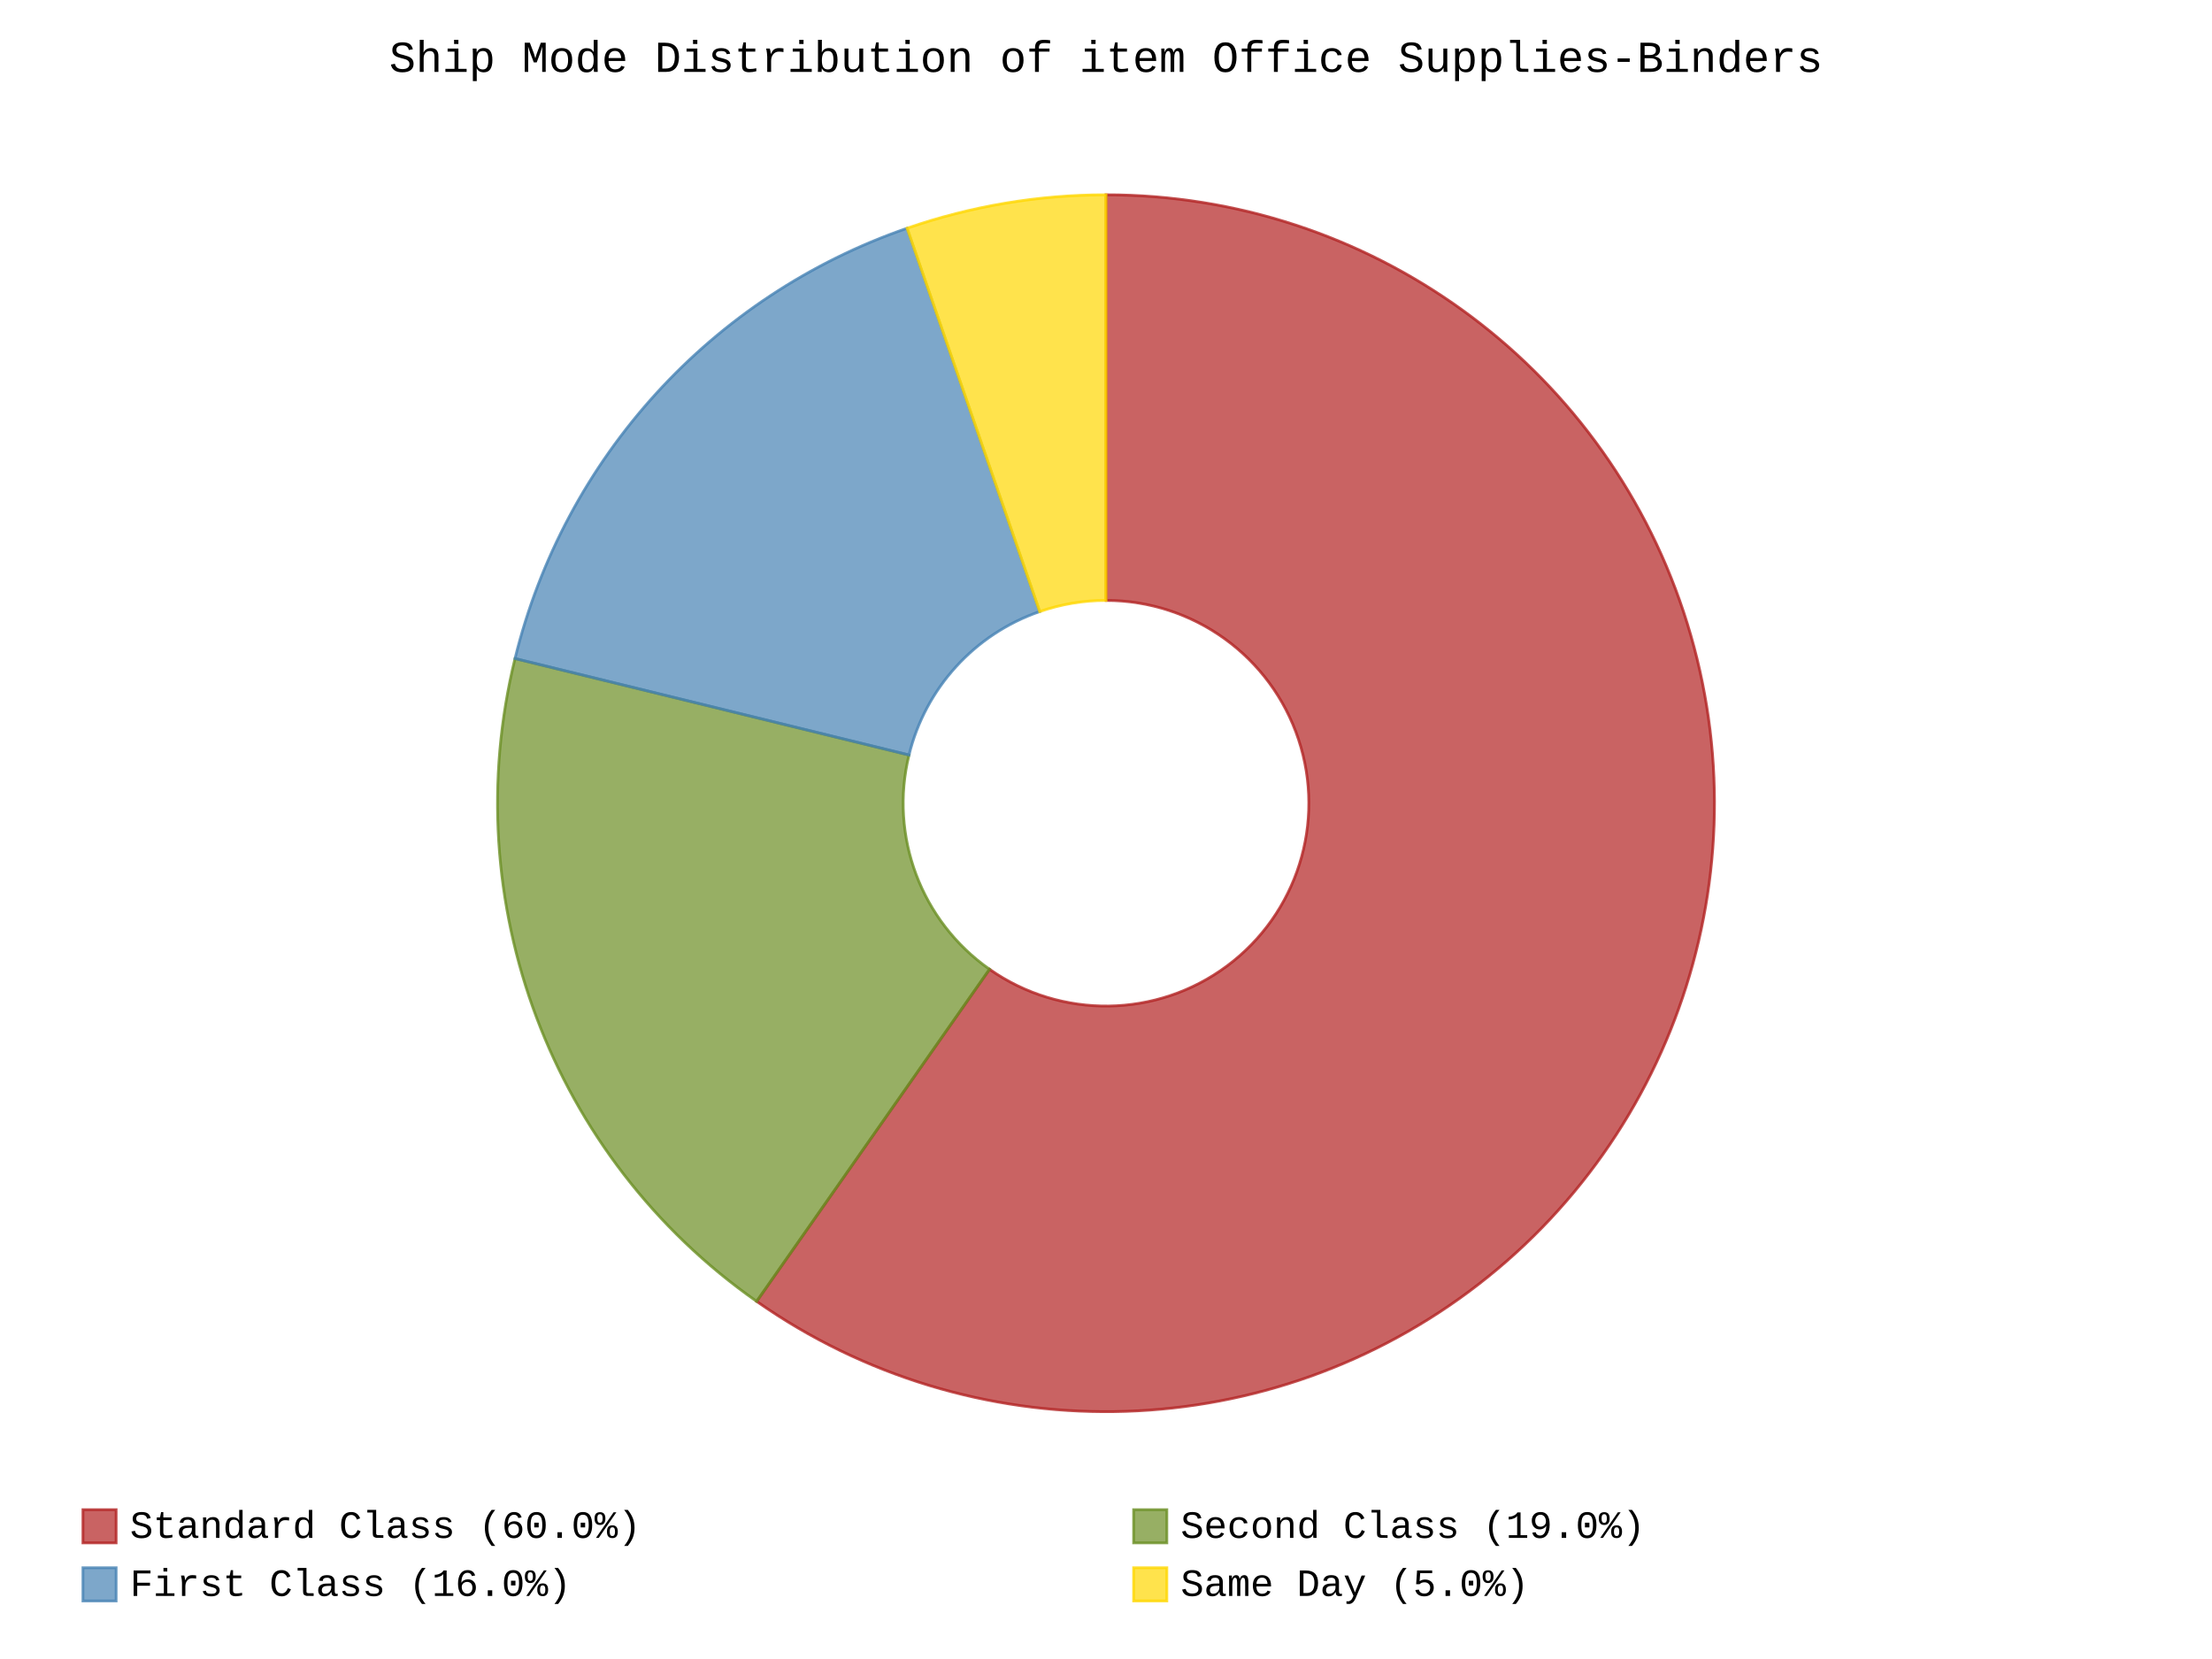
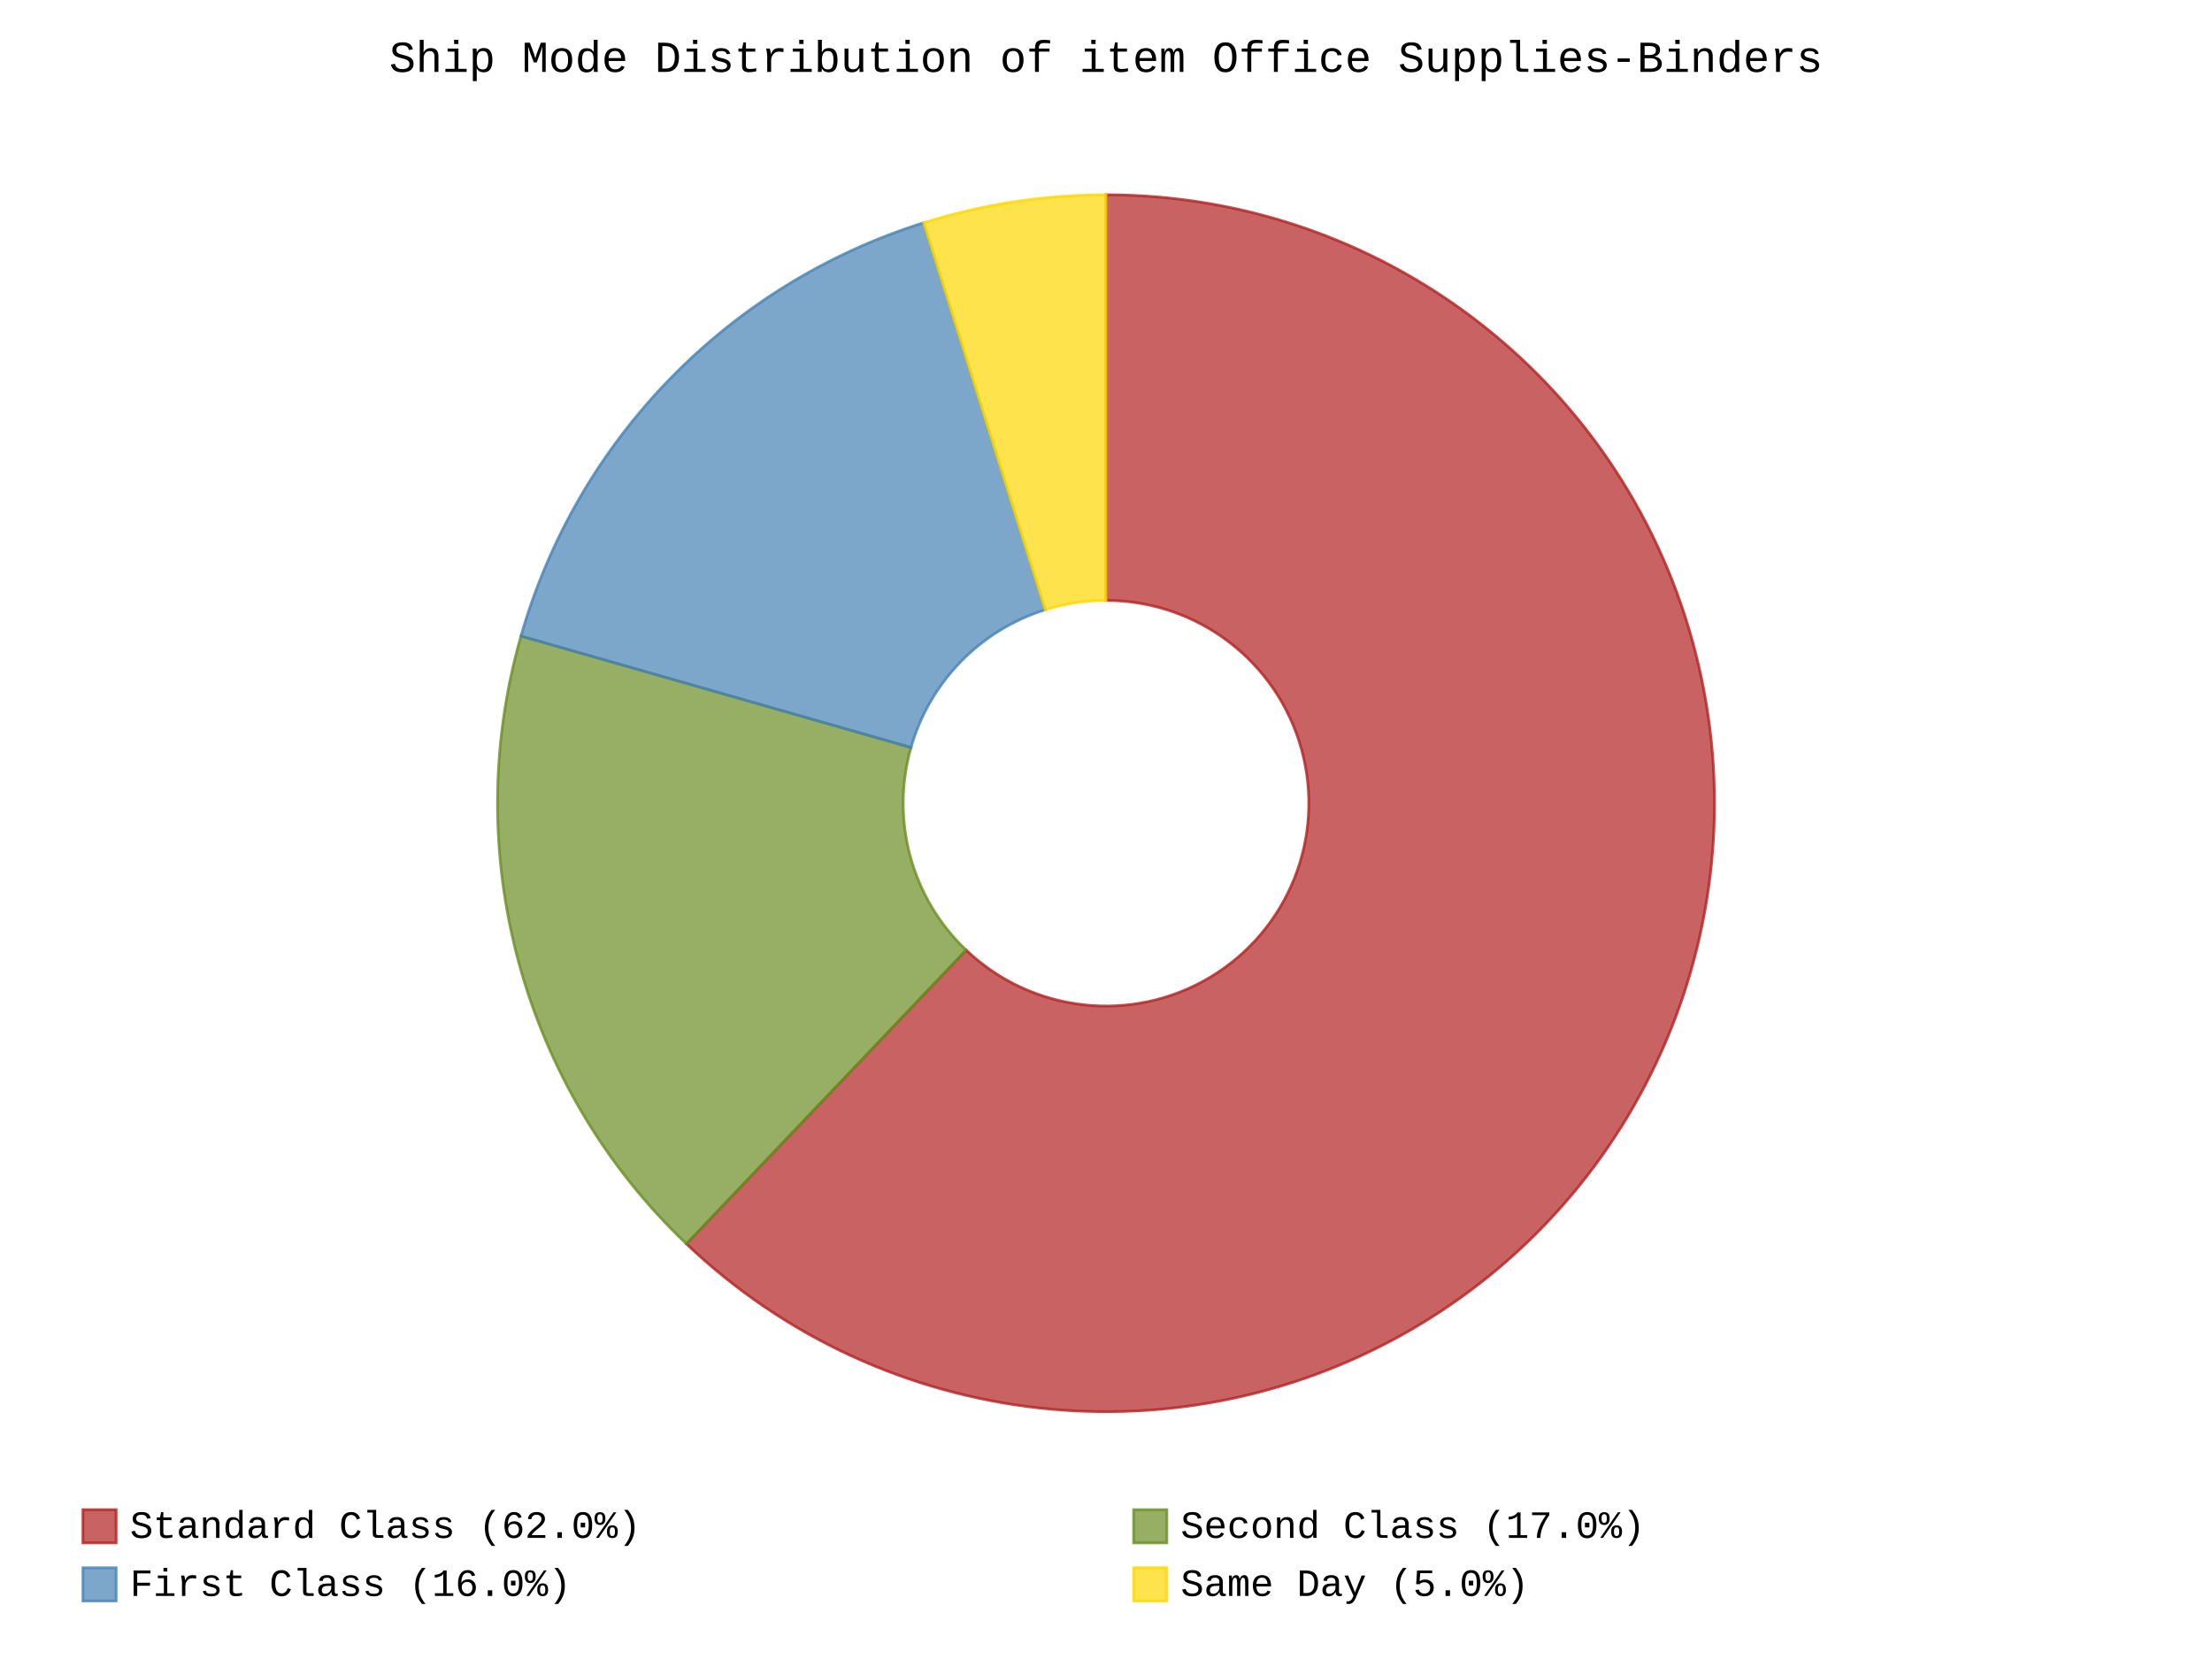
- <svg xmlns="http://www.w3.org/2000/svg" id="chart-ede6158d-0076-49ba-aa2b-e4095f78c84a" class="pygal-chart" viewBox="0 0 800 600">
+ <svg xmlns="http://www.w3.org/2000/svg" id="chart-73575e61-1602-41e5-8e16-4389635ae0ec" class="pygal-chart" viewBox="0 0 800 600">
  <defs>
-     <style type="text/css">#chart-ede6158d-0076-49ba-aa2b-e4095f78c84a{-webkit-user-select:none;-webkit-font-smoothing:antialiased;font-family:Consolas,"Liberation Mono",Menlo,Courier,monospace}#chart-ede6158d-0076-49ba-aa2b-e4095f78c84a .title{font-family:Consolas,"Liberation Mono",Menlo,Courier,monospace;font-size:16px}#chart-ede6158d-0076-49ba-aa2b-e4095f78c84a .legends .legend text{font-family:Consolas,"Liberation Mono",Menlo,Courier,monospace;font-size:14px}#chart-ede6158d-0076-49ba-aa2b-e4095f78c84a .axis text{font-family:Consolas,"Liberation Mono",Menlo,Courier,monospace;font-size:10px}#chart-ede6158d-0076-49ba-aa2b-e4095f78c84a .axis text.major{font-family:Consolas,"Liberation Mono",Menlo,Courier,monospace;font-size:10px}#chart-ede6158d-0076-49ba-aa2b-e4095f78c84a .text-overlay text.value{font-family:Consolas,"Liberation Mono",Menlo,Courier,monospace;font-size:16px}#chart-ede6158d-0076-49ba-aa2b-e4095f78c84a .text-overlay text.label{font-family:Consolas,"Liberation Mono",Menlo,Courier,monospace;font-size:10px}#chart-ede6158d-0076-49ba-aa2b-e4095f78c84a .tooltip{font-family:Consolas,"Liberation Mono",Menlo,Courier,monospace;font-size:14px}#chart-ede6158d-0076-49ba-aa2b-e4095f78c84a text.no_data{font-family:Consolas,"Liberation Mono",Menlo,Courier,monospace;font-size:64px}
- #chart-ede6158d-0076-49ba-aa2b-e4095f78c84a{background-color:white}#chart-ede6158d-0076-49ba-aa2b-e4095f78c84a path,#chart-ede6158d-0076-49ba-aa2b-e4095f78c84a line,#chart-ede6158d-0076-49ba-aa2b-e4095f78c84a rect,#chart-ede6158d-0076-49ba-aa2b-e4095f78c84a circle{-webkit-transition:150ms;-moz-transition:150ms;transition:150ms}#chart-ede6158d-0076-49ba-aa2b-e4095f78c84a .graph &gt; .background{fill:white}#chart-ede6158d-0076-49ba-aa2b-e4095f78c84a .plot &gt; .background{fill:white}#chart-ede6158d-0076-49ba-aa2b-e4095f78c84a .graph{fill:black}#chart-ede6158d-0076-49ba-aa2b-e4095f78c84a text.no_data{fill:black}#chart-ede6158d-0076-49ba-aa2b-e4095f78c84a .title{fill:black}#chart-ede6158d-0076-49ba-aa2b-e4095f78c84a .legends .legend text{fill:black}#chart-ede6158d-0076-49ba-aa2b-e4095f78c84a .legends .legend:hover text{fill:black}#chart-ede6158d-0076-49ba-aa2b-e4095f78c84a .axis .line{stroke:black}#chart-ede6158d-0076-49ba-aa2b-e4095f78c84a .axis .guide.line{stroke:#333333}#chart-ede6158d-0076-49ba-aa2b-e4095f78c84a .axis .major.line{stroke:black}#chart-ede6158d-0076-49ba-aa2b-e4095f78c84a .axis text.major{fill:black}#chart-ede6158d-0076-49ba-aa2b-e4095f78c84a .axis.y .guides:hover .guide.line,#chart-ede6158d-0076-49ba-aa2b-e4095f78c84a .line-graph .axis.x .guides:hover .guide.line,#chart-ede6158d-0076-49ba-aa2b-e4095f78c84a .stackedline-graph .axis.x .guides:hover .guide.line,#chart-ede6158d-0076-49ba-aa2b-e4095f78c84a .xy-graph .axis.x .guides:hover .guide.line{stroke:black}#chart-ede6158d-0076-49ba-aa2b-e4095f78c84a .axis .guides:hover text{fill:black}#chart-ede6158d-0076-49ba-aa2b-e4095f78c84a .reactive{fill-opacity:.7;stroke-opacity:.8;stroke-width:1}#chart-ede6158d-0076-49ba-aa2b-e4095f78c84a .ci{stroke:black}#chart-ede6158d-0076-49ba-aa2b-e4095f78c84a .reactive.active,#chart-ede6158d-0076-49ba-aa2b-e4095f78c84a .active .reactive{fill-opacity:.8;stroke-opacity:.9;stroke-width:4}#chart-ede6158d-0076-49ba-aa2b-e4095f78c84a .ci .reactive.active{stroke-width:1.5}#chart-ede6158d-0076-49ba-aa2b-e4095f78c84a .series text{fill:black}#chart-ede6158d-0076-49ba-aa2b-e4095f78c84a .tooltip rect{fill:white;stroke:black;-webkit-transition:opacity 150ms;-moz-transition:opacity 150ms;transition:opacity 150ms}#chart-ede6158d-0076-49ba-aa2b-e4095f78c84a .tooltip .label{fill:black}#chart-ede6158d-0076-49ba-aa2b-e4095f78c84a .tooltip .label{fill:black}#chart-ede6158d-0076-49ba-aa2b-e4095f78c84a .tooltip .legend{font-size:.8em;fill:#333333}#chart-ede6158d-0076-49ba-aa2b-e4095f78c84a .tooltip .x_label{font-size:.6em;fill:black}#chart-ede6158d-0076-49ba-aa2b-e4095f78c84a .tooltip .xlink{font-size:.5em;text-decoration:underline}#chart-ede6158d-0076-49ba-aa2b-e4095f78c84a .tooltip .value{font-size:1.5em}#chart-ede6158d-0076-49ba-aa2b-e4095f78c84a .bound{font-size:.5em}#chart-ede6158d-0076-49ba-aa2b-e4095f78c84a .max-value{font-size:.75em;fill:#333333}#chart-ede6158d-0076-49ba-aa2b-e4095f78c84a .map-element{fill:white;stroke:#333333 !important}#chart-ede6158d-0076-49ba-aa2b-e4095f78c84a .map-element .reactive{fill-opacity:inherit;stroke-opacity:inherit}#chart-ede6158d-0076-49ba-aa2b-e4095f78c84a .color-0,#chart-ede6158d-0076-49ba-aa2b-e4095f78c84a .color-0 a:visited{stroke:#B22222;fill:#B22222}#chart-ede6158d-0076-49ba-aa2b-e4095f78c84a .color-1,#chart-ede6158d-0076-49ba-aa2b-e4095f78c84a .color-1 a:visited{stroke:#6B8E23;fill:#6B8E23}#chart-ede6158d-0076-49ba-aa2b-e4095f78c84a .color-2,#chart-ede6158d-0076-49ba-aa2b-e4095f78c84a .color-2 a:visited{stroke:#4682B4;fill:#4682B4}#chart-ede6158d-0076-49ba-aa2b-e4095f78c84a .color-3,#chart-ede6158d-0076-49ba-aa2b-e4095f78c84a .color-3 a:visited{stroke:#FFD700;fill:#FFD700}#chart-ede6158d-0076-49ba-aa2b-e4095f78c84a .text-overlay .color-0 text{fill:black}#chart-ede6158d-0076-49ba-aa2b-e4095f78c84a .text-overlay .color-1 text{fill:black}#chart-ede6158d-0076-49ba-aa2b-e4095f78c84a .text-overlay .color-2 text{fill:black}#chart-ede6158d-0076-49ba-aa2b-e4095f78c84a .text-overlay .color-3 text{fill:black}
- #chart-ede6158d-0076-49ba-aa2b-e4095f78c84a text.no_data{text-anchor:middle}#chart-ede6158d-0076-49ba-aa2b-e4095f78c84a .guide.line{fill:none}#chart-ede6158d-0076-49ba-aa2b-e4095f78c84a .centered{text-anchor:middle}#chart-ede6158d-0076-49ba-aa2b-e4095f78c84a .title{text-anchor:middle}#chart-ede6158d-0076-49ba-aa2b-e4095f78c84a .legends .legend text{fill-opacity:1}#chart-ede6158d-0076-49ba-aa2b-e4095f78c84a .axis.x text{text-anchor:middle}#chart-ede6158d-0076-49ba-aa2b-e4095f78c84a .axis.x:not(.web) text[transform]{text-anchor:start}#chart-ede6158d-0076-49ba-aa2b-e4095f78c84a .axis.x:not(.web) text[transform].backwards{text-anchor:end}#chart-ede6158d-0076-49ba-aa2b-e4095f78c84a .axis.y text{text-anchor:end}#chart-ede6158d-0076-49ba-aa2b-e4095f78c84a .axis.y text[transform].backwards{text-anchor:start}#chart-ede6158d-0076-49ba-aa2b-e4095f78c84a .axis.y2 text{text-anchor:start}#chart-ede6158d-0076-49ba-aa2b-e4095f78c84a .axis.y2 text[transform].backwards{text-anchor:end}#chart-ede6158d-0076-49ba-aa2b-e4095f78c84a .axis .guide.line{stroke-dasharray:4,4;stroke:black}#chart-ede6158d-0076-49ba-aa2b-e4095f78c84a .axis .major.guide.line{stroke-dasharray:6,6;stroke:black}#chart-ede6158d-0076-49ba-aa2b-e4095f78c84a .horizontal .axis.y .guide.line,#chart-ede6158d-0076-49ba-aa2b-e4095f78c84a .horizontal .axis.y2 .guide.line,#chart-ede6158d-0076-49ba-aa2b-e4095f78c84a .vertical .axis.x .guide.line{opacity:0}#chart-ede6158d-0076-49ba-aa2b-e4095f78c84a .horizontal .axis.always_show .guide.line,#chart-ede6158d-0076-49ba-aa2b-e4095f78c84a .vertical .axis.always_show .guide.line{opacity:1 !important}#chart-ede6158d-0076-49ba-aa2b-e4095f78c84a .axis.y .guides:hover .guide.line,#chart-ede6158d-0076-49ba-aa2b-e4095f78c84a .axis.y2 .guides:hover .guide.line,#chart-ede6158d-0076-49ba-aa2b-e4095f78c84a .axis.x .guides:hover .guide.line{opacity:1}#chart-ede6158d-0076-49ba-aa2b-e4095f78c84a .axis .guides:hover text{opacity:1}#chart-ede6158d-0076-49ba-aa2b-e4095f78c84a .nofill{fill:none}#chart-ede6158d-0076-49ba-aa2b-e4095f78c84a .subtle-fill{fill-opacity:.2}#chart-ede6158d-0076-49ba-aa2b-e4095f78c84a .dot{stroke-width:1px;fill-opacity:1;stroke-opacity:1}#chart-ede6158d-0076-49ba-aa2b-e4095f78c84a .dot.active{stroke-width:5px}#chart-ede6158d-0076-49ba-aa2b-e4095f78c84a .dot.negative{fill:transparent}#chart-ede6158d-0076-49ba-aa2b-e4095f78c84a text,#chart-ede6158d-0076-49ba-aa2b-e4095f78c84a tspan{stroke:none !important}#chart-ede6158d-0076-49ba-aa2b-e4095f78c84a .series text.active{opacity:1}#chart-ede6158d-0076-49ba-aa2b-e4095f78c84a .tooltip rect{fill-opacity:.95;stroke-width:.5}#chart-ede6158d-0076-49ba-aa2b-e4095f78c84a .tooltip text{fill-opacity:1}#chart-ede6158d-0076-49ba-aa2b-e4095f78c84a .showable{visibility:hidden}#chart-ede6158d-0076-49ba-aa2b-e4095f78c84a .showable.shown{visibility:visible}#chart-ede6158d-0076-49ba-aa2b-e4095f78c84a .gauge-background{fill:rgba(229,229,229,1);stroke:none}#chart-ede6158d-0076-49ba-aa2b-e4095f78c84a .bg-lines{stroke:white;stroke-width:2px}</style>
+     <style type="text/css">#chart-73575e61-1602-41e5-8e16-4389635ae0ec{-webkit-user-select:none;-webkit-font-smoothing:antialiased;font-family:Consolas,"Liberation Mono",Menlo,Courier,monospace}#chart-73575e61-1602-41e5-8e16-4389635ae0ec .title{font-family:Consolas,"Liberation Mono",Menlo,Courier,monospace;font-size:16px}#chart-73575e61-1602-41e5-8e16-4389635ae0ec .legends .legend text{font-family:Consolas,"Liberation Mono",Menlo,Courier,monospace;font-size:14px}#chart-73575e61-1602-41e5-8e16-4389635ae0ec .axis text{font-family:Consolas,"Liberation Mono",Menlo,Courier,monospace;font-size:10px}#chart-73575e61-1602-41e5-8e16-4389635ae0ec .axis text.major{font-family:Consolas,"Liberation Mono",Menlo,Courier,monospace;font-size:10px}#chart-73575e61-1602-41e5-8e16-4389635ae0ec .text-overlay text.value{font-family:Consolas,"Liberation Mono",Menlo,Courier,monospace;font-size:16px}#chart-73575e61-1602-41e5-8e16-4389635ae0ec .text-overlay text.label{font-family:Consolas,"Liberation Mono",Menlo,Courier,monospace;font-size:10px}#chart-73575e61-1602-41e5-8e16-4389635ae0ec .tooltip{font-family:Consolas,"Liberation Mono",Menlo,Courier,monospace;font-size:14px}#chart-73575e61-1602-41e5-8e16-4389635ae0ec text.no_data{font-family:Consolas,"Liberation Mono",Menlo,Courier,monospace;font-size:64px}
+ #chart-73575e61-1602-41e5-8e16-4389635ae0ec{background-color:white}#chart-73575e61-1602-41e5-8e16-4389635ae0ec path,#chart-73575e61-1602-41e5-8e16-4389635ae0ec line,#chart-73575e61-1602-41e5-8e16-4389635ae0ec rect,#chart-73575e61-1602-41e5-8e16-4389635ae0ec circle{-webkit-transition:150ms;-moz-transition:150ms;transition:150ms}#chart-73575e61-1602-41e5-8e16-4389635ae0ec .graph &gt; .background{fill:white}#chart-73575e61-1602-41e5-8e16-4389635ae0ec .plot &gt; .background{fill:white}#chart-73575e61-1602-41e5-8e16-4389635ae0ec .graph{fill:black}#chart-73575e61-1602-41e5-8e16-4389635ae0ec text.no_data{fill:black}#chart-73575e61-1602-41e5-8e16-4389635ae0ec .title{fill:black}#chart-73575e61-1602-41e5-8e16-4389635ae0ec .legends .legend text{fill:black}#chart-73575e61-1602-41e5-8e16-4389635ae0ec .legends .legend:hover text{fill:black}#chart-73575e61-1602-41e5-8e16-4389635ae0ec .axis .line{stroke:black}#chart-73575e61-1602-41e5-8e16-4389635ae0ec .axis .guide.line{stroke:#333333}#chart-73575e61-1602-41e5-8e16-4389635ae0ec .axis .major.line{stroke:black}#chart-73575e61-1602-41e5-8e16-4389635ae0ec .axis text.major{fill:black}#chart-73575e61-1602-41e5-8e16-4389635ae0ec .axis.y .guides:hover .guide.line,#chart-73575e61-1602-41e5-8e16-4389635ae0ec .line-graph .axis.x .guides:hover .guide.line,#chart-73575e61-1602-41e5-8e16-4389635ae0ec .stackedline-graph .axis.x .guides:hover .guide.line,#chart-73575e61-1602-41e5-8e16-4389635ae0ec .xy-graph .axis.x .guides:hover .guide.line{stroke:black}#chart-73575e61-1602-41e5-8e16-4389635ae0ec .axis .guides:hover text{fill:black}#chart-73575e61-1602-41e5-8e16-4389635ae0ec .reactive{fill-opacity:.7;stroke-opacity:.8;stroke-width:1}#chart-73575e61-1602-41e5-8e16-4389635ae0ec .ci{stroke:black}#chart-73575e61-1602-41e5-8e16-4389635ae0ec .reactive.active,#chart-73575e61-1602-41e5-8e16-4389635ae0ec .active .reactive{fill-opacity:.8;stroke-opacity:.9;stroke-width:4}#chart-73575e61-1602-41e5-8e16-4389635ae0ec .ci .reactive.active{stroke-width:1.5}#chart-73575e61-1602-41e5-8e16-4389635ae0ec .series text{fill:black}#chart-73575e61-1602-41e5-8e16-4389635ae0ec .tooltip rect{fill:white;stroke:black;-webkit-transition:opacity 150ms;-moz-transition:opacity 150ms;transition:opacity 150ms}#chart-73575e61-1602-41e5-8e16-4389635ae0ec .tooltip .label{fill:black}#chart-73575e61-1602-41e5-8e16-4389635ae0ec .tooltip .label{fill:black}#chart-73575e61-1602-41e5-8e16-4389635ae0ec .tooltip .legend{font-size:.8em;fill:#333333}#chart-73575e61-1602-41e5-8e16-4389635ae0ec .tooltip .x_label{font-size:.6em;fill:black}#chart-73575e61-1602-41e5-8e16-4389635ae0ec .tooltip .xlink{font-size:.5em;text-decoration:underline}#chart-73575e61-1602-41e5-8e16-4389635ae0ec .tooltip .value{font-size:1.5em}#chart-73575e61-1602-41e5-8e16-4389635ae0ec .bound{font-size:.5em}#chart-73575e61-1602-41e5-8e16-4389635ae0ec .max-value{font-size:.75em;fill:#333333}#chart-73575e61-1602-41e5-8e16-4389635ae0ec .map-element{fill:white;stroke:#333333 !important}#chart-73575e61-1602-41e5-8e16-4389635ae0ec .map-element .reactive{fill-opacity:inherit;stroke-opacity:inherit}#chart-73575e61-1602-41e5-8e16-4389635ae0ec .color-0,#chart-73575e61-1602-41e5-8e16-4389635ae0ec .color-0 a:visited{stroke:#B22222;fill:#B22222}#chart-73575e61-1602-41e5-8e16-4389635ae0ec .color-1,#chart-73575e61-1602-41e5-8e16-4389635ae0ec .color-1 a:visited{stroke:#6B8E23;fill:#6B8E23}#chart-73575e61-1602-41e5-8e16-4389635ae0ec .color-2,#chart-73575e61-1602-41e5-8e16-4389635ae0ec .color-2 a:visited{stroke:#4682B4;fill:#4682B4}#chart-73575e61-1602-41e5-8e16-4389635ae0ec .color-3,#chart-73575e61-1602-41e5-8e16-4389635ae0ec .color-3 a:visited{stroke:#FFD700;fill:#FFD700}#chart-73575e61-1602-41e5-8e16-4389635ae0ec .text-overlay .color-0 text{fill:black}#chart-73575e61-1602-41e5-8e16-4389635ae0ec .text-overlay .color-1 text{fill:black}#chart-73575e61-1602-41e5-8e16-4389635ae0ec .text-overlay .color-2 text{fill:black}#chart-73575e61-1602-41e5-8e16-4389635ae0ec .text-overlay .color-3 text{fill:black}
+ #chart-73575e61-1602-41e5-8e16-4389635ae0ec text.no_data{text-anchor:middle}#chart-73575e61-1602-41e5-8e16-4389635ae0ec .guide.line{fill:none}#chart-73575e61-1602-41e5-8e16-4389635ae0ec .centered{text-anchor:middle}#chart-73575e61-1602-41e5-8e16-4389635ae0ec .title{text-anchor:middle}#chart-73575e61-1602-41e5-8e16-4389635ae0ec .legends .legend text{fill-opacity:1}#chart-73575e61-1602-41e5-8e16-4389635ae0ec .axis.x text{text-anchor:middle}#chart-73575e61-1602-41e5-8e16-4389635ae0ec .axis.x:not(.web) text[transform]{text-anchor:start}#chart-73575e61-1602-41e5-8e16-4389635ae0ec .axis.x:not(.web) text[transform].backwards{text-anchor:end}#chart-73575e61-1602-41e5-8e16-4389635ae0ec .axis.y text{text-anchor:end}#chart-73575e61-1602-41e5-8e16-4389635ae0ec .axis.y text[transform].backwards{text-anchor:start}#chart-73575e61-1602-41e5-8e16-4389635ae0ec .axis.y2 text{text-anchor:start}#chart-73575e61-1602-41e5-8e16-4389635ae0ec .axis.y2 text[transform].backwards{text-anchor:end}#chart-73575e61-1602-41e5-8e16-4389635ae0ec .axis .guide.line{stroke-dasharray:4,4;stroke:black}#chart-73575e61-1602-41e5-8e16-4389635ae0ec .axis .major.guide.line{stroke-dasharray:6,6;stroke:black}#chart-73575e61-1602-41e5-8e16-4389635ae0ec .horizontal .axis.y .guide.line,#chart-73575e61-1602-41e5-8e16-4389635ae0ec .horizontal .axis.y2 .guide.line,#chart-73575e61-1602-41e5-8e16-4389635ae0ec .vertical .axis.x .guide.line{opacity:0}#chart-73575e61-1602-41e5-8e16-4389635ae0ec .horizontal .axis.always_show .guide.line,#chart-73575e61-1602-41e5-8e16-4389635ae0ec .vertical .axis.always_show .guide.line{opacity:1 !important}#chart-73575e61-1602-41e5-8e16-4389635ae0ec .axis.y .guides:hover .guide.line,#chart-73575e61-1602-41e5-8e16-4389635ae0ec .axis.y2 .guides:hover .guide.line,#chart-73575e61-1602-41e5-8e16-4389635ae0ec .axis.x .guides:hover .guide.line{opacity:1}#chart-73575e61-1602-41e5-8e16-4389635ae0ec .axis .guides:hover text{opacity:1}#chart-73575e61-1602-41e5-8e16-4389635ae0ec .nofill{fill:none}#chart-73575e61-1602-41e5-8e16-4389635ae0ec .subtle-fill{fill-opacity:.2}#chart-73575e61-1602-41e5-8e16-4389635ae0ec .dot{stroke-width:1px;fill-opacity:1;stroke-opacity:1}#chart-73575e61-1602-41e5-8e16-4389635ae0ec .dot.active{stroke-width:5px}#chart-73575e61-1602-41e5-8e16-4389635ae0ec .dot.negative{fill:transparent}#chart-73575e61-1602-41e5-8e16-4389635ae0ec text,#chart-73575e61-1602-41e5-8e16-4389635ae0ec tspan{stroke:none !important}#chart-73575e61-1602-41e5-8e16-4389635ae0ec .series text.active{opacity:1}#chart-73575e61-1602-41e5-8e16-4389635ae0ec .tooltip rect{fill-opacity:.95;stroke-width:.5}#chart-73575e61-1602-41e5-8e16-4389635ae0ec .tooltip text{fill-opacity:1}#chart-73575e61-1602-41e5-8e16-4389635ae0ec .showable{visibility:hidden}#chart-73575e61-1602-41e5-8e16-4389635ae0ec .showable.shown{visibility:visible}#chart-73575e61-1602-41e5-8e16-4389635ae0ec .gauge-background{fill:rgba(229,229,229,1);stroke:none}#chart-73575e61-1602-41e5-8e16-4389635ae0ec .bg-lines{stroke:white;stroke-width:2px}</style>
  </defs>
  <g class="graph pie-graph vertical">
    <rect x="0" y="0" width="800" height="600" class="background" />
    <g transform="translate(20, 46)" class="plot">
      <rect x="0" y="0" width="760" height="489.0" class="background" />
      <g class="series serie-0 color-0">
        <g class="slices">
          <g class="slice">
-             <path d="M380 24.45 A220.05 220.05 0 1 1 253.654 424.663 L337.885 304.554 A73.35 73.35 0 1 0 380 171.15 z" class="slice reactive tooltip-trigger" />
+             <path d="M380 24.45 A220.05 220.05 0 1 1 228.259 403.863 L329.42 297.621 A73.35 73.35 0 1 0 380 171.15 z" class="slice reactive tooltip-trigger" />
          </g>
        </g>
      </g>
      <g class="series serie-1 color-1">
        <g class="slices">
          <g class="slice">
-             <path d="M253.654 424.663 A220.05 220.05 0 0 1 166.261 192.176 L308.754 227.059 A73.35 73.35 0 0 0 337.885 304.554 z" class="slice reactive tooltip-trigger" />
+             <path d="M228.259 403.863 A220.05 220.05 0 0 1 168.417 184.047 L309.472 224.349 A73.35 73.35 0 0 0 329.42 297.621 z" class="slice reactive tooltip-trigger" />
          </g>
        </g>
      </g>
      <g class="series serie-2 color-2">
        <g class="slices">
          <g class="slice">
-             <path d="M166.261 192.176 A220.05 220.05 0 0 1 308.059 36.542 L356.02 175.181 A73.35 73.35 0 0 0 308.754 227.059 z" class="slice reactive tooltip-trigger" />
+             <path d="M168.417 184.047 A220.05 220.05 0 0 1 314.055 34.564 L358.018 174.521 A73.35 73.35 0 0 0 309.472 224.349 z" class="slice reactive tooltip-trigger" />
          </g>
        </g>
      </g>
      <g class="series serie-3 color-3">
        <g class="slices">
          <g class="slice">
-             <path d="M308.059 36.542 A220.05 220.05 0 0 1 380 24.45 L380 171.15 A73.35 73.35 0 0 0 356.02 175.181 z" class="slice reactive tooltip-trigger" />
+             <path d="M314.055 34.564 A220.05 220.05 0 0 1 380 24.45 L380 171.15 A73.35 73.35 0 0 0 358.018 174.521 z" class="slice reactive tooltip-trigger" />
          </g>
        </g>
      </g>
    </g>
    <g class="titles">
      <text x="400.0" y="26" class="title plot_title">Ship Mode Distribution of item Office Supplies-Binders</text>
    </g>
    <g transform="translate(20, 46)" class="plot overlay">
      <g class="series serie-0 color-0" />
      <g class="series serie-1 color-1" />
      <g class="series serie-2 color-2" />
      <g class="series serie-3 color-3" />
    </g>
    <g transform="translate(20, 46)" class="plot text-overlay">
      <g class="series serie-0 color-0" />
      <g class="series serie-1 color-1" />
      <g class="series serie-2 color-2" />
      <g class="series serie-3 color-3" />
    </g>
    <g transform="translate(20, 46)" class="plot tooltip-overlay">
      <g transform="translate(0 0)" style="opacity: 0" class="tooltip">
        <rect rx="0" ry="0" width="0" height="0" class="tooltip-box" />
        <g class="text" />
      </g>
    </g>
    <g transform="translate(30, 545)" class="legends">
      <g id="activate-serie-0" class="legend reactive activate-serie">
        <rect x="0.0" y="1.0" width="12" height="12" class="color-0 reactive" />
-         <text x="17.0" y="11.2">Standard Class (60.0%)</text>
+         <text x="17.0" y="11.2">Standard Class (62.0%)</text>
      </g>
      <g id="activate-serie-1" class="legend reactive activate-serie">
        <rect x="380.0" y="1.0" width="12" height="12" class="color-1 reactive" />
-         <text x="397.0" y="11.2">Second Class (19.0%)</text>
+         <text x="397.0" y="11.2">Second Class (17.0%)</text>
      </g>
      <g id="activate-serie-2" class="legend reactive activate-serie">
        <rect x="0.0" y="22.0" width="12" height="12" class="color-2 reactive" />
        <text x="17.0" y="32.2">First Class (16.0%)</text>
      </g>
      <g id="activate-serie-3" class="legend reactive activate-serie">
        <rect x="380.0" y="22.0" width="12" height="12" class="color-3 reactive" />
        <text x="397.0" y="32.2">Same Day (5.0%)</text>
      </g>
    </g>
  </g>
</svg>
